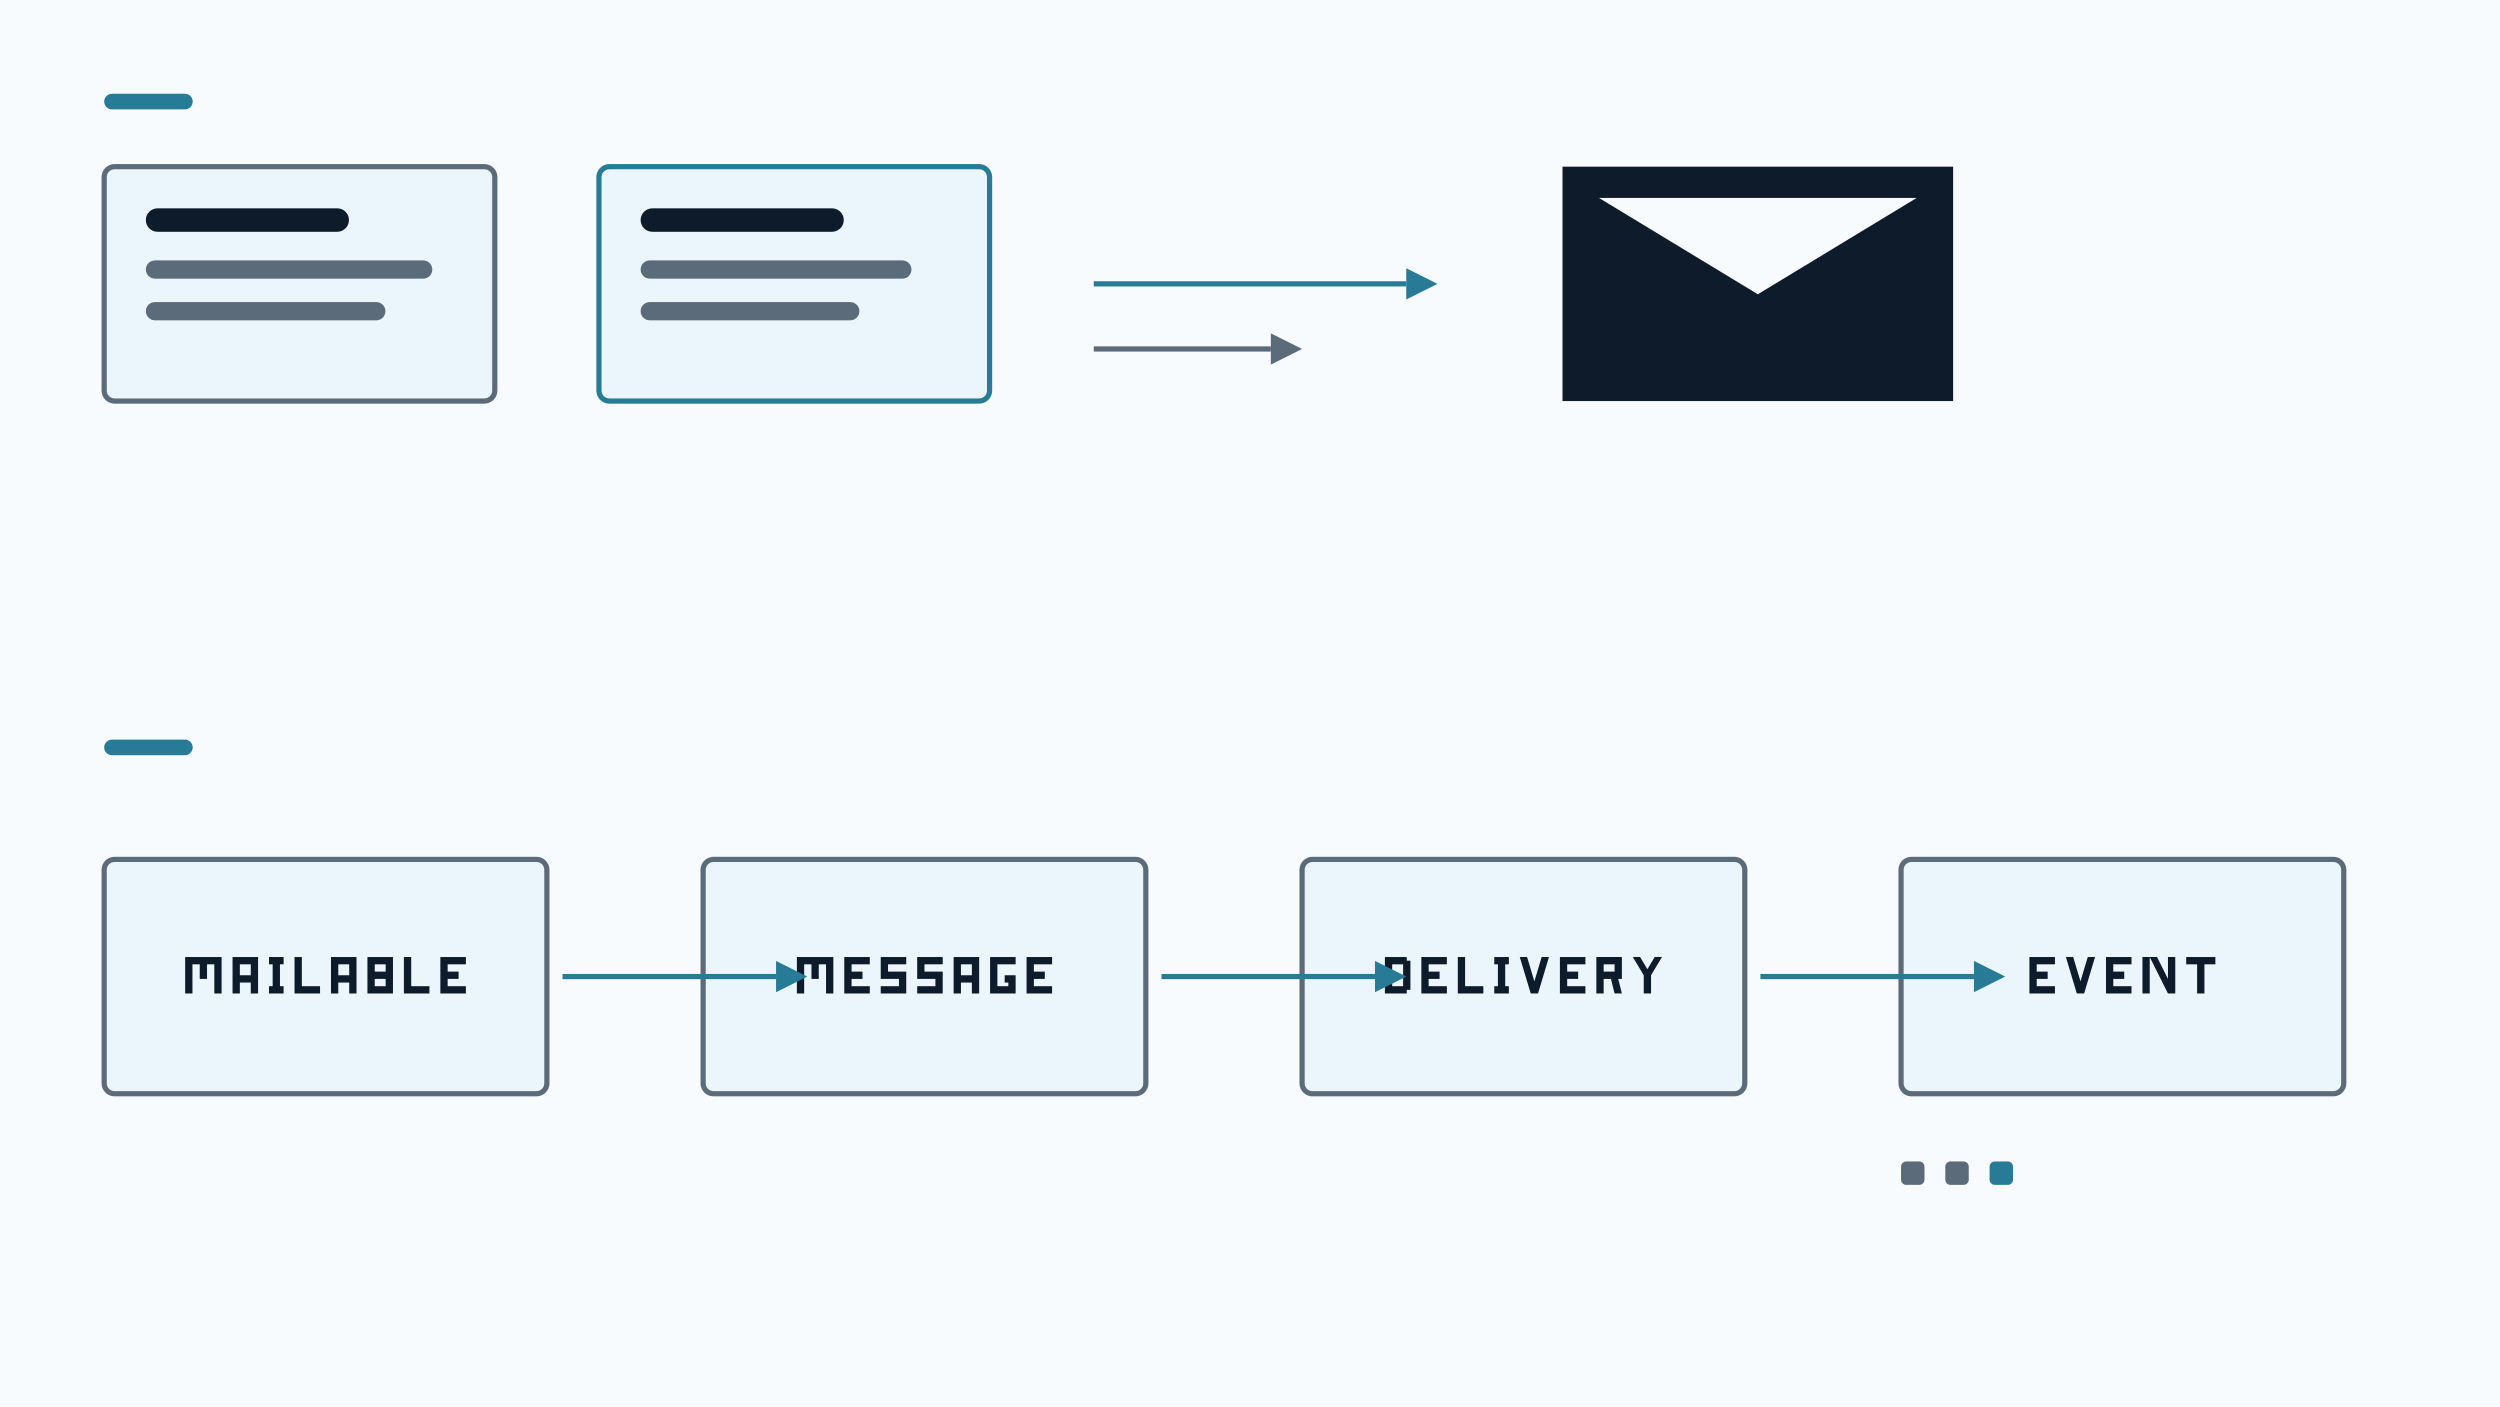
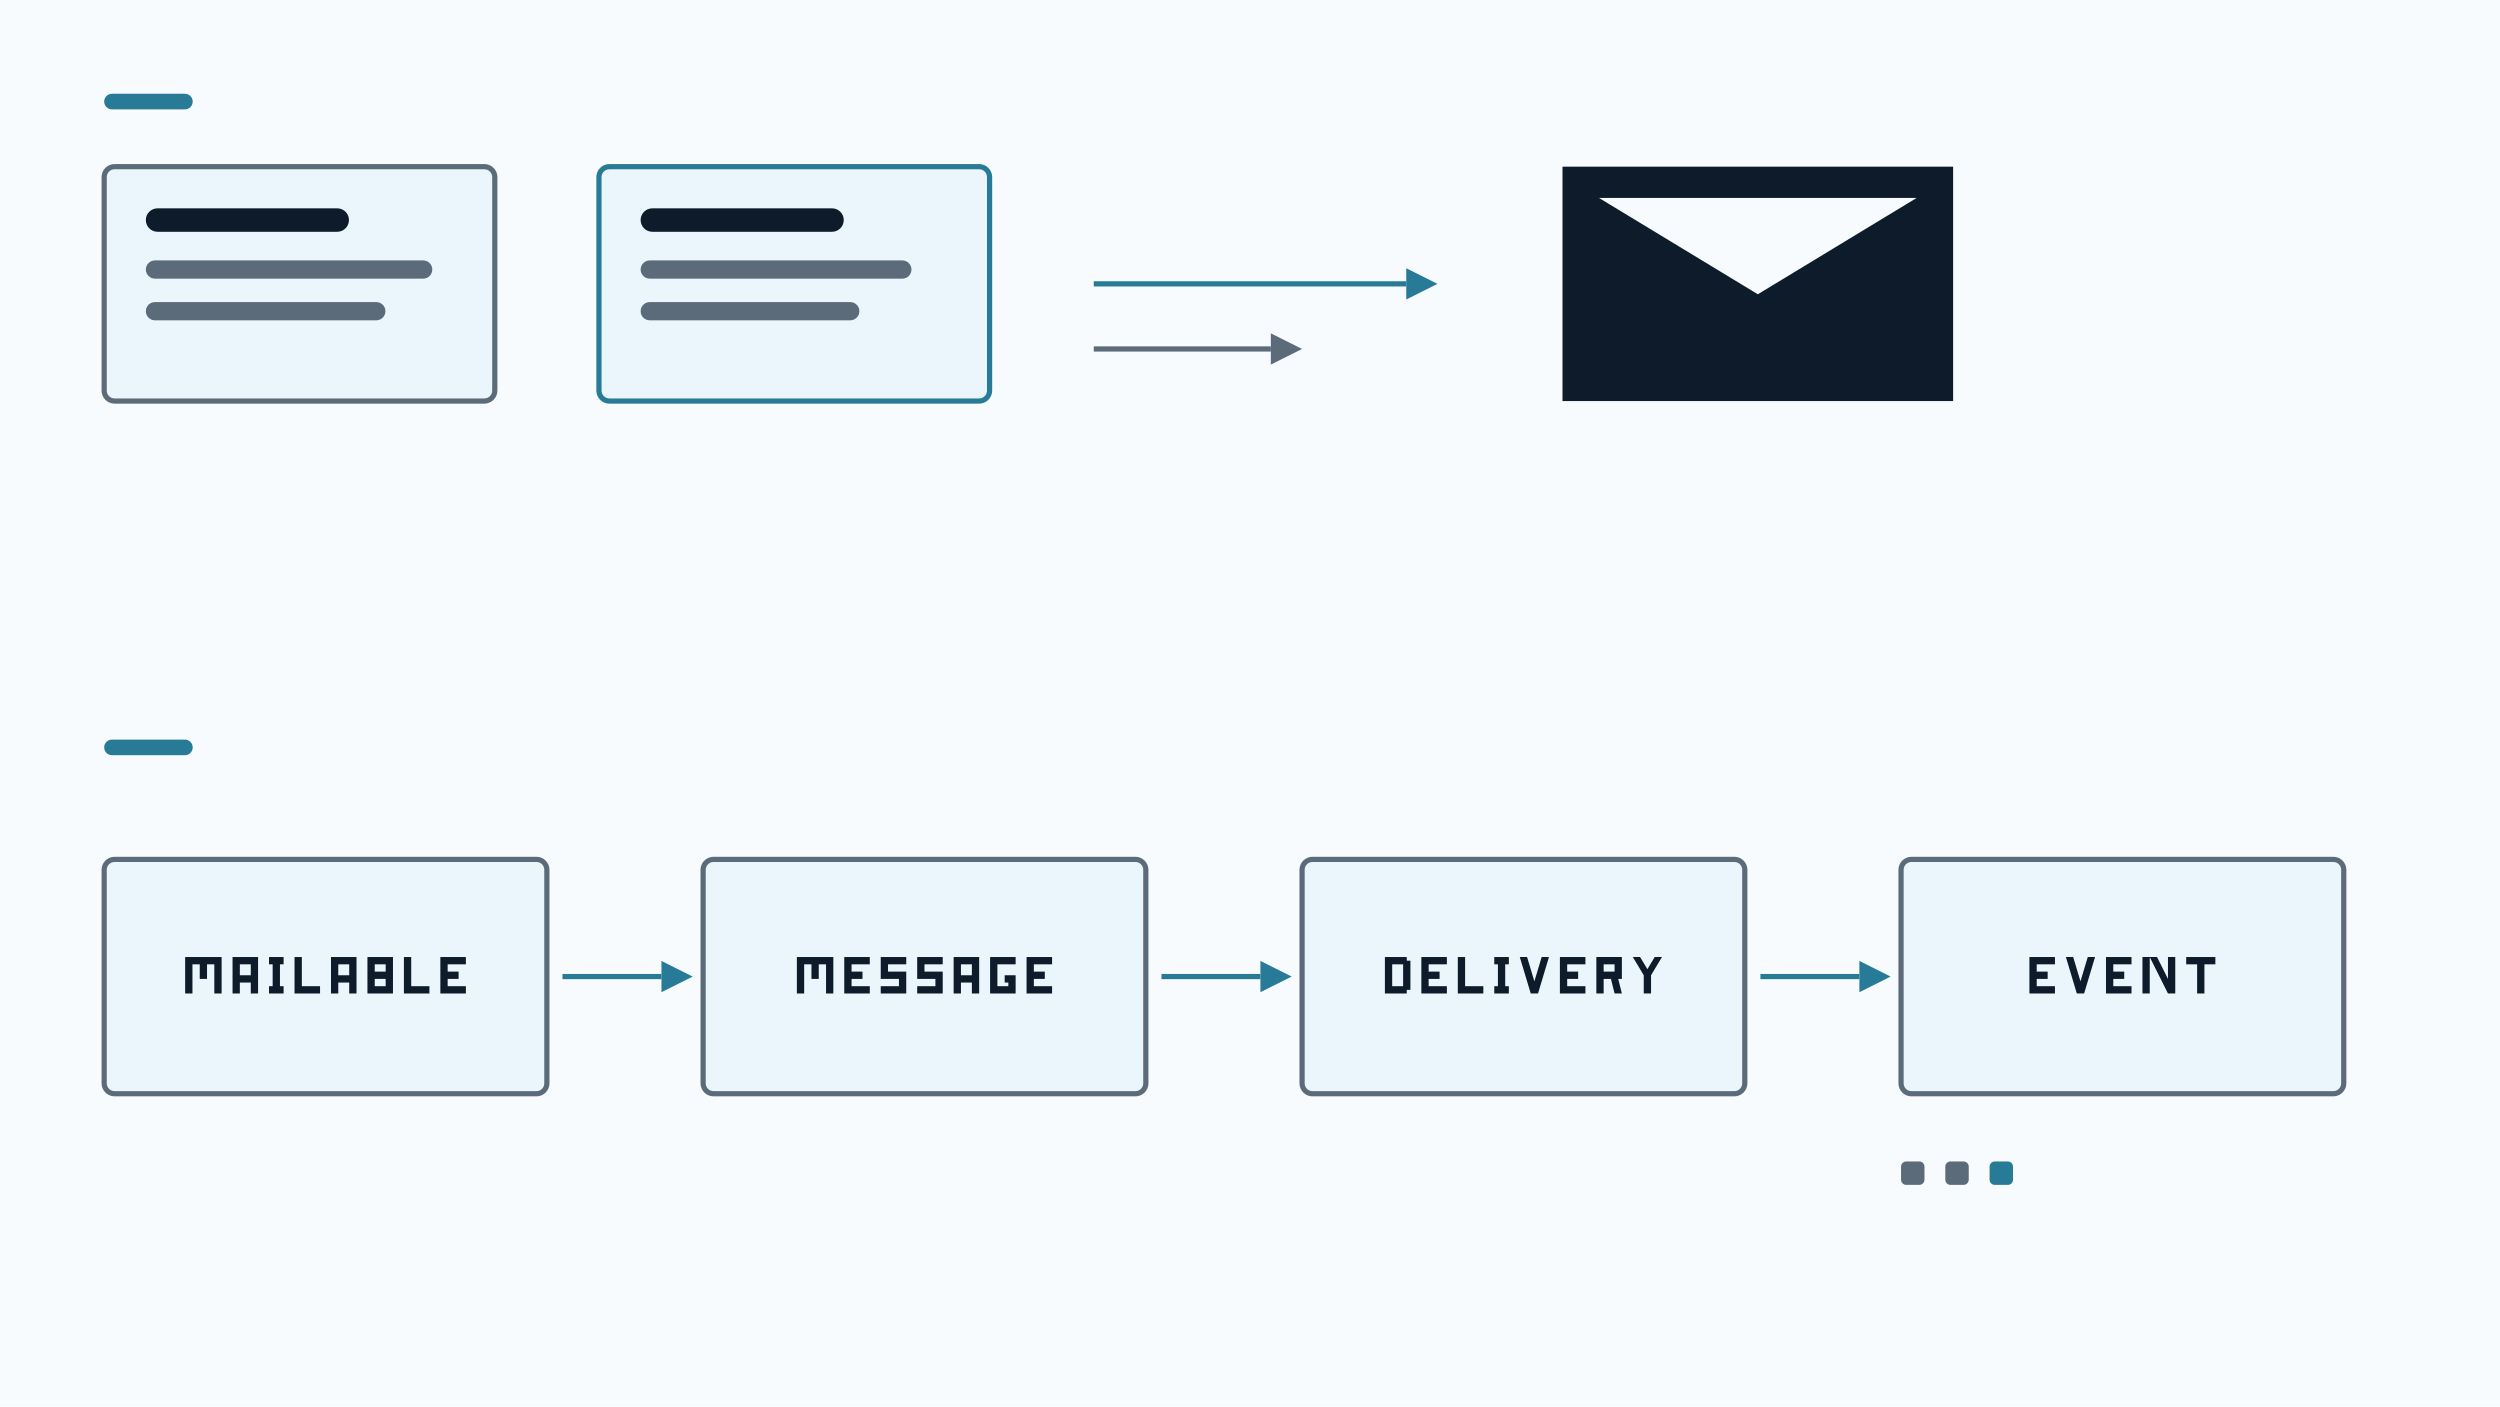
<svg xmlns="http://www.w3.org/2000/svg" viewBox="0 0 960 540" role="img" aria-labelledby="mg-fable-diagram-title mg-fable-diagram-desc">
  <rect width="960" height="540" fill="#F8FBFD" />
  <rect x="40" y="36" width="34" height="6" rx="3" fill="#277B96" />
  <rect x="40" y="64" width="150" height="90" rx="4" fill="#EAF6FB" stroke="#5C6B7A" stroke-width="2" />
  <rect x="56" y="80" width="78" height="9" rx="4.5" fill="#0D1B2A" />
  <rect x="56" y="100" width="110" height="7" rx="3.5" fill="#5C6B7A" />
  <rect x="56" y="116" width="92" height="7" rx="3.5" fill="#5C6B7A" />
  <rect x="230" y="64" width="150" height="90" rx="4" fill="#EAF6FB" stroke="#277B96" stroke-width="2" />
  <rect x="246" y="80" width="78" height="9" rx="4.5" fill="#0D1B2A" />
  <rect x="246" y="100" width="104" height="7" rx="3.5" fill="#5C6B7A" />
  <rect x="246" y="116" width="84" height="7" rx="3.5" fill="#5C6B7A" />
  <path d="M420 109H540" stroke="#277B96" stroke-width="2" />
  <path d="M540 103L552 109L540 115Z" fill="#277B96" />
  <path d="M420 134H488" stroke="#5C6B7A" stroke-width="2" />
  <path d="M488 128L500 134L488 140Z" fill="#5C6B7A" />
  <path fill="#0D1B2A" fill-rule="evenodd" d="M600 64H750V154H600Z M614 76L736 76L675 113Z" />
  <rect x="40" y="284" width="34" height="6" rx="3" fill="#277B96" />
  <rect x="40" y="330" width="170" height="90" rx="4" fill="#EAF6FB" stroke="#5C6B7A" stroke-width="2" />
  <g transform="translate(71.1 367.5) scale(1.4)">
    <g transform="translate(0 0)">
      <path fill="#0D1B2A" d="M0 0H2V10H0Z M8 0H10V10H8Z M0 0H10V2H0Z M4 2H6V6H4Z" />
    </g>
    <g transform="translate(13 0)">
      <path fill="#0D1B2A" d="M0 0H7V2H0Z M0 2H2V10H0Z M5 2H7V10H5Z M2 5H5V7H2Z" />
    </g>
    <g transform="translate(23 0)">
      <path fill="#0D1B2A" d="M0 0H4V2H0Z M1 2H3V8H1Z M0 8H4V10H0Z" />
    </g>
    <g transform="translate(30 0)">
      <path fill="#0D1B2A" d="M0 0H2V10H0Z M0 8H7V10H0Z" />
    </g>
    <g transform="translate(40 0)">
      <path fill="#0D1B2A" d="M0 0H7V2H0Z M0 2H2V10H0Z M5 2H7V10H5Z M2 5H5V7H2Z" />
    </g>
    <g transform="translate(50 0)">
      <path fill="#0D1B2A" d="M0 0H2V10H0Z M2 0H7V2H2Z M2 4H7V6H2Z M2 8H7V10H2Z M5 0H7V10H5Z" />
    </g>
    <g transform="translate(60 0)">
      <path fill="#0D1B2A" d="M0 0H2V10H0Z M0 8H7V10H0Z" />
    </g>
    <g transform="translate(70 0)">
      <path fill="#0D1B2A" d="M0 0H2V10H0Z M0 0H7V2H0Z M0 4H5V6H0Z M0 8H7V10H0Z" />
    </g>
  </g>
  <rect x="270" y="330" width="170" height="90" rx="4" fill="#EAF6FB" stroke="#5C6B7A" stroke-width="2" />
  <g transform="translate(306.0 367.5) scale(1.4)">
    <g transform="translate(0 0)">
      <path fill="#0D1B2A" d="M0 0H2V10H0Z M8 0H10V10H8Z M0 0H10V2H0Z M4 2H6V6H4Z" />
    </g>
    <g transform="translate(13 0)">
      <path fill="#0D1B2A" d="M0 0H2V10H0Z M0 0H7V2H0Z M0 4H5V6H0Z M0 8H7V10H0Z" />
    </g>
    <g transform="translate(23 0)">
      <path fill="#0D1B2A" d="M0 0H7V2H0Z M0 2H2V4H0Z M0 4H7V6H0Z M5 6H7V8H5Z M0 8H7V10H0Z" />
    </g>
    <g transform="translate(33 0)">
      <path fill="#0D1B2A" d="M0 0H7V2H0Z M0 2H2V4H0Z M0 4H7V6H0Z M5 6H7V8H5Z M0 8H7V10H0Z" />
    </g>
    <g transform="translate(43 0)">
      <path fill="#0D1B2A" d="M0 0H7V2H0Z M0 2H2V10H0Z M5 2H7V10H5Z M2 5H5V7H2Z" />
    </g>
    <g transform="translate(53 0)">
      <path fill="#0D1B2A" d="M0 0H7V2H0Z M0 2H2V10H0Z M0 8H7V10H0Z M5 5H7V8H5Z M4 5H7V7H4Z" />
    </g>
    <g transform="translate(63 0)">
      <path fill="#0D1B2A" d="M0 0H2V10H0Z M0 0H7V2H0Z M0 4H5V6H0Z M0 8H7V10H0Z" />
    </g>
  </g>
  <rect x="500" y="330" width="170" height="90" rx="4" fill="#EAF6FB" stroke="#5C6B7A" stroke-width="2" />
  <g transform="translate(531.8 367.5) scale(1.4)">
    <g transform="translate(0 0)">
      <path fill="#0D1B2A" d="M0 0H2V10H0Z M0 0H6V2H0Z M0 8H6V10H0Z M5 1H7V9H5Z" />
    </g>
    <g transform="translate(10 0)">
      <path fill="#0D1B2A" d="M0 0H2V10H0Z M0 0H7V2H0Z M0 4H5V6H0Z M0 8H7V10H0Z" />
    </g>
    <g transform="translate(20 0)">
      <path fill="#0D1B2A" d="M0 0H2V10H0Z M0 8H7V10H0Z" />
    </g>
    <g transform="translate(30 0)">
      <path fill="#0D1B2A" d="M0 0H4V2H0Z M1 2H3V8H1Z M0 8H4V10H0Z" />
    </g>
    <g transform="translate(37 0)">
      <path fill="#0D1B2A" d="M0 0L2 0L5 10L3 10Z M6 0L8 0L5 10L3 10Z" />
    </g>
    <g transform="translate(48 0)">
      <path fill="#0D1B2A" d="M0 0H2V10H0Z M0 0H7V2H0Z M0 4H5V6H0Z M0 8H7V10H0Z" />
    </g>
    <g transform="translate(58 0)">
      <path fill="#0D1B2A" d="M0 0H2V10H0Z M0 0H7V2H0Z M0 4H7V6H0Z M5 0H7V6H5Z M4 6L6 6L7 10L5 10Z" />
    </g>
    <g transform="translate(68 0)">
      <path fill="#0D1B2A" d="M0 0L2 0L5 5L3 5Z M6 0L8 0L5 5L3 5Z M3 5H5V10H3Z" />
    </g>
  </g>
  <rect x="730" y="330" width="170" height="90" rx="4" fill="#EAF6FB" stroke="#5C6B7A" stroke-width="2" />
  <g transform="translate(779.3 367.5) scale(1.4)">
    <g transform="translate(0 0)">
      <path fill="#0D1B2A" d="M0 0H2V10H0Z M0 0H7V2H0Z M0 4H5V6H0Z M0 8H7V10H0Z" />
    </g>
    <g transform="translate(10 0)">
      <path fill="#0D1B2A" d="M0 0L2 0L5 10L3 10Z M6 0L8 0L5 10L3 10Z" />
    </g>
    <g transform="translate(21 0)">
      <path fill="#0D1B2A" d="M0 0H2V10H0Z M0 0H7V2H0Z M0 4H5V6H0Z M0 8H7V10H0Z" />
    </g>
    <g transform="translate(31 0)">
      <path fill="#0D1B2A" d="M0 0H2V10H0Z M7 0H9V10H7Z M2 0L4 0L9 10L7 10Z" />
    </g>
    <g transform="translate(43 0)">
      <path fill="#0D1B2A" d="M0 0H8V2H0Z M3 2H5V10H3Z" />
    </g>
  </g>
-   <path d="M216 375.0H298" stroke="#277B96" stroke-width="2" />
-   <path d="M298 369.0L310 375.0L298 381.0Z" fill="#277B96" />
-   <path d="M446 375.0H528" stroke="#277B96" stroke-width="2" />
-   <path d="M528 369.0L540 375.0L528 381.0Z" fill="#277B96" />
-   <path d="M676 375.0H758" stroke="#277B96" stroke-width="2" />
-   <path d="M758 369.0L770 375.0L758 381.0Z" fill="#277B96" />
+   <path d="M216 375H254" stroke="#277B96" stroke-width="2" />
+   <path d="M254 369L266 375L254 381Z" fill="#277B96" />
+   <path d="M446 375H484" stroke="#277B96" stroke-width="2" />
+   <path d="M484 369L496 375L484 381Z" fill="#277B96" />
+   <path d="M676 375H714" stroke="#277B96" stroke-width="2" />
+   <path d="M714 369L726 375L714 381Z" fill="#277B96" />
  <rect x="730" y="446" width="9" height="9" rx="2" fill="#5C6B7A" />
  <rect x="747" y="446" width="9" height="9" rx="2" fill="#5C6B7A" />
  <rect x="764" y="446" width="9" height="9" rx="2" fill="#277B96" />
</svg>
